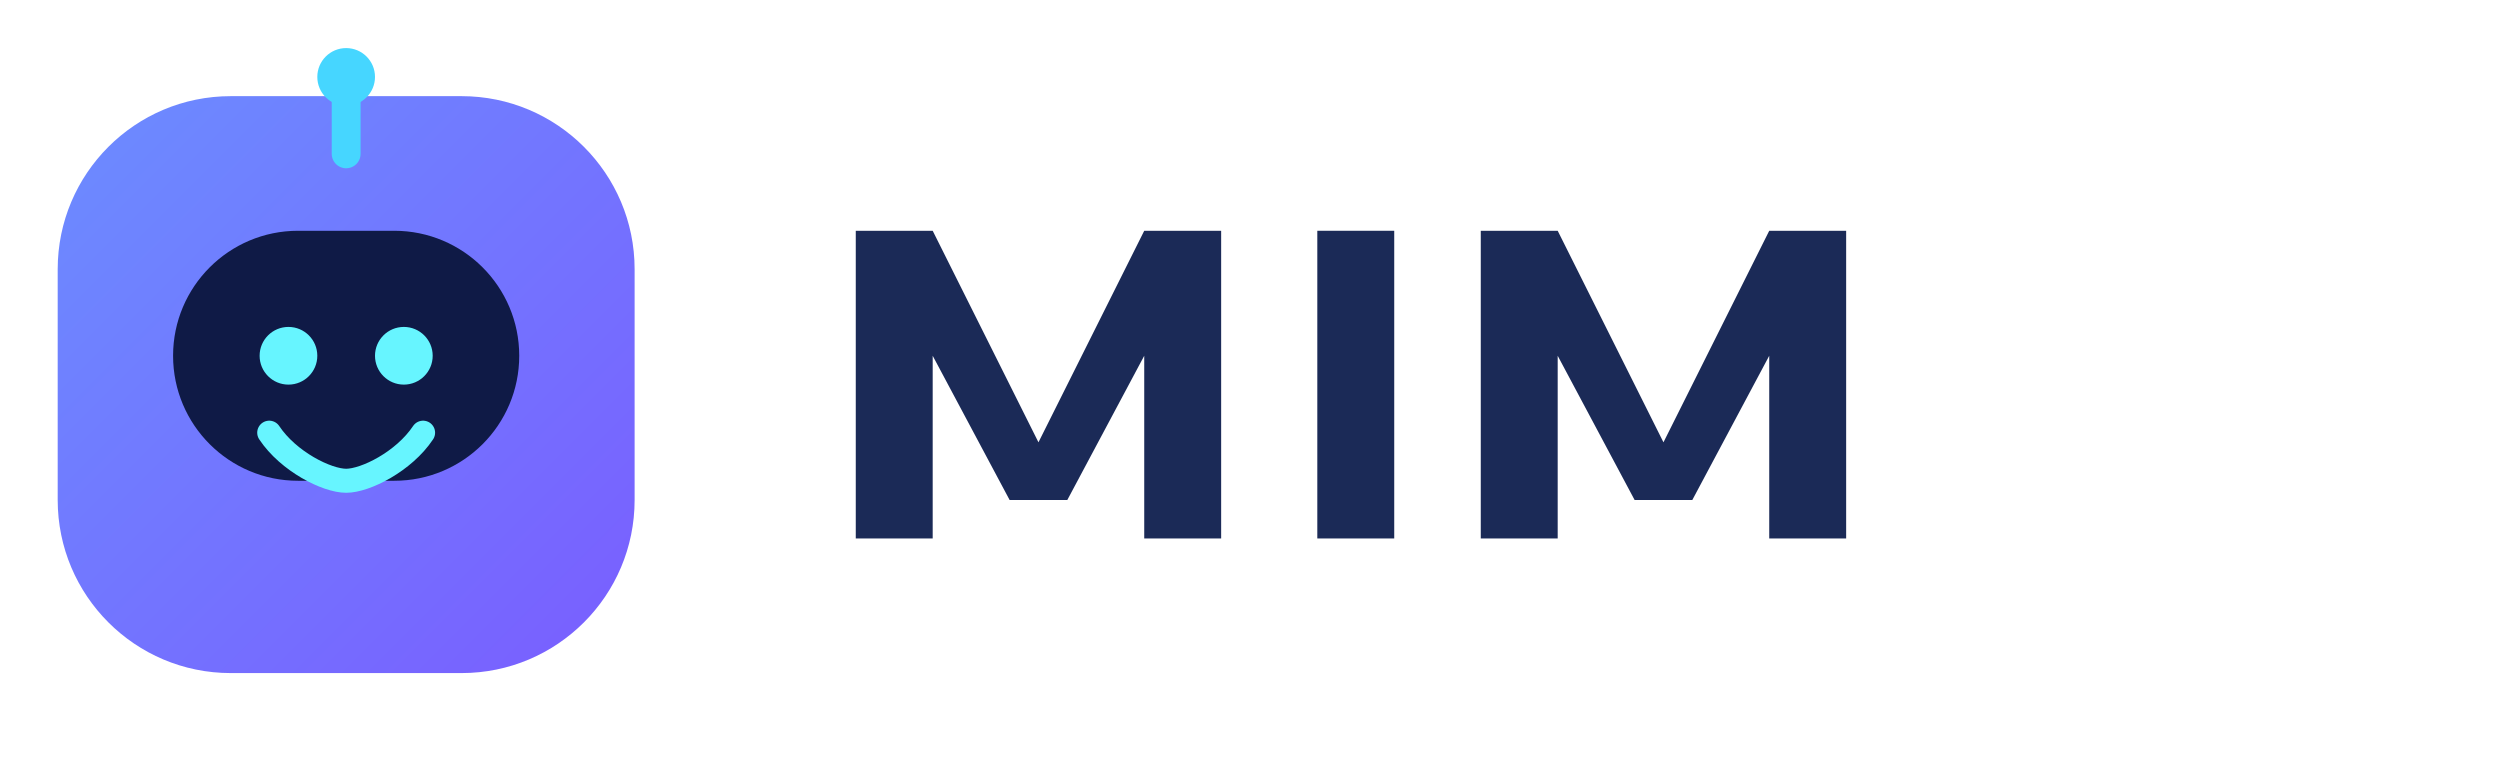
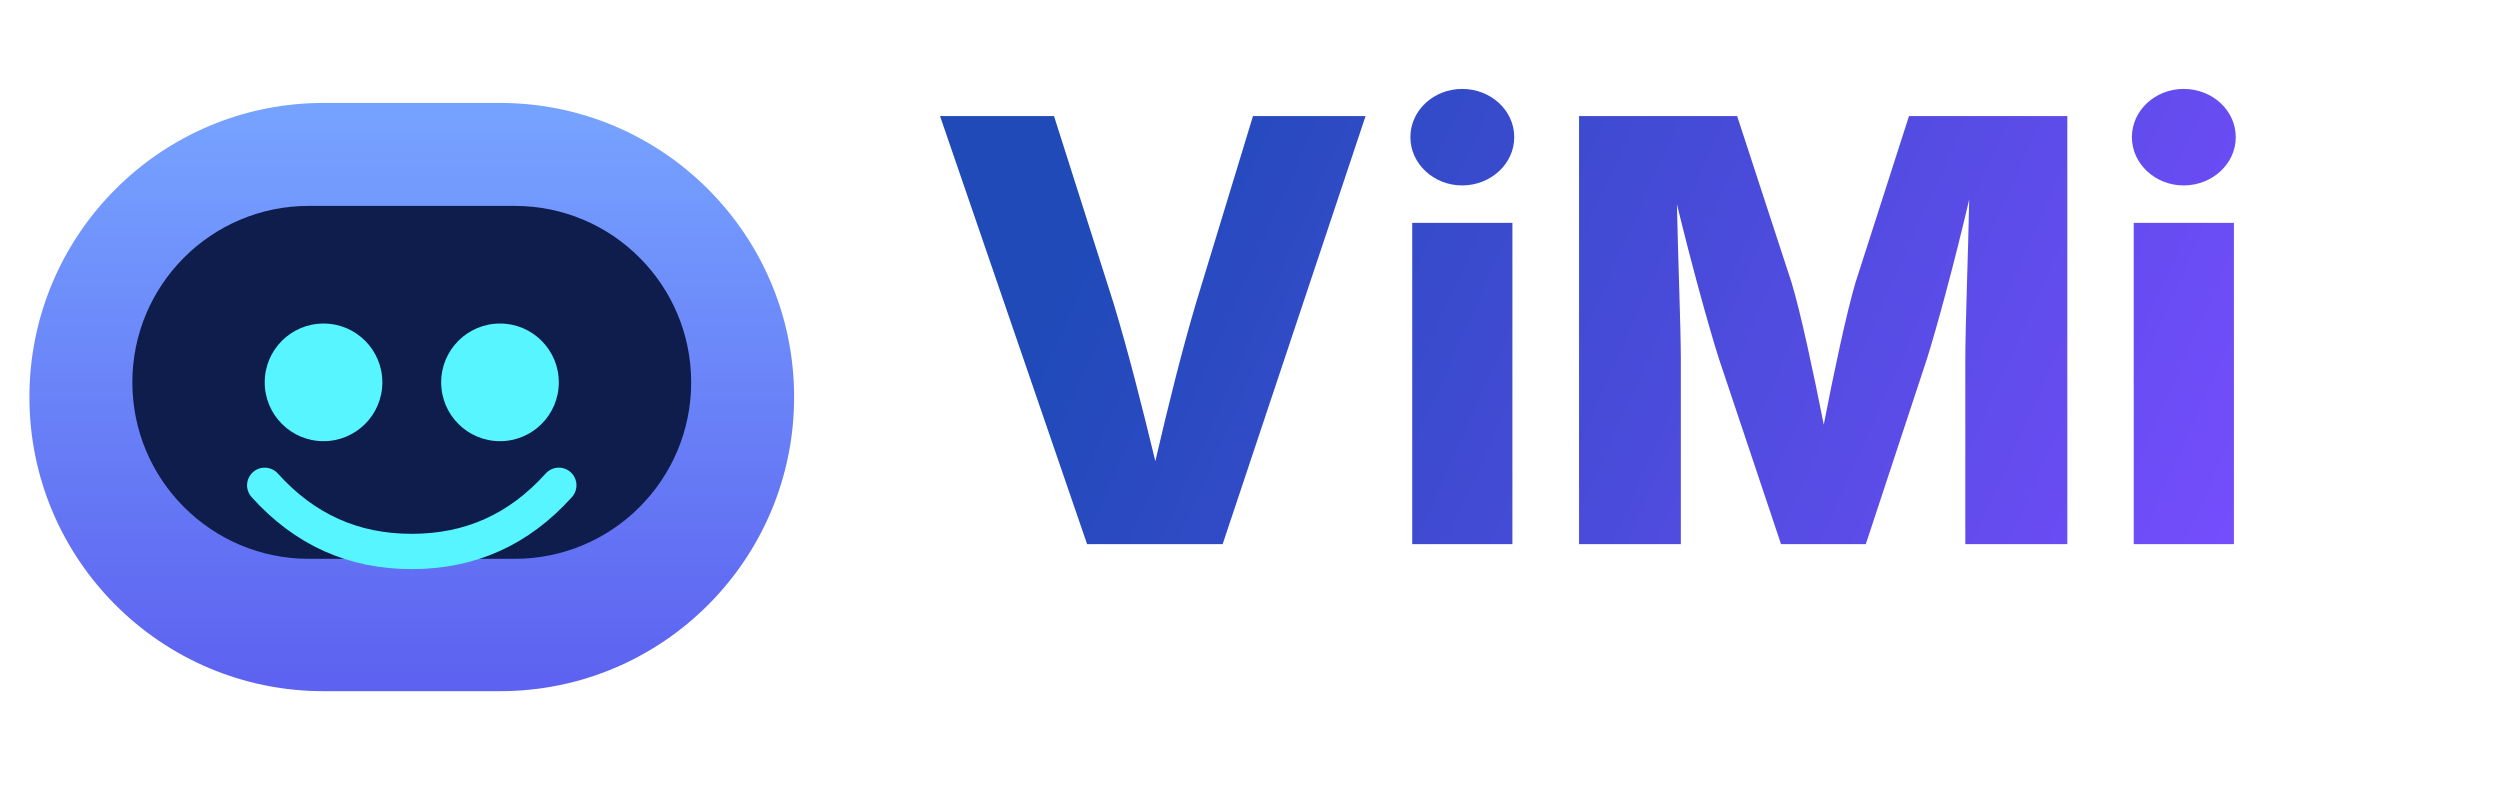
- <svg xmlns="http://www.w3.org/2000/svg" width="260" height="80" viewBox="0 0 260 80" fill="none">
+ <svg xmlns="http://www.w3.org/2000/svg" width="170" height="54" viewBox="0 0 170 54" fill="none">
  <defs>
-     <linearGradient id="g" x1="10" y1="10" x2="70" y2="70" gradientUnits="userSpaceOnUse">
-       <stop stop-color="#6C8BFF" />
-       <stop offset="1" stop-color="#7A5CFF" />
+     <linearGradient id="g1" x1="28" y1="8" x2="28" y2="46" gradientUnits="userSpaceOnUse">
+       <stop stop-color="#76A2FF" />
+       <stop offset="1" stop-color="#5D63F0" />
+     </linearGradient>
+     <linearGradient id="g2" x1="76" y1="10" x2="152" y2="44" gradientUnits="userSpaceOnUse">
+       <stop stop-color="#1F4AB8" />
+       <stop offset="1" stop-color="#784DFF" />
    </linearGradient>
  </defs>
-   <rect x="6" y="10" width="60" height="60" rx="18" fill="url(#g)" />
-   <rect x="18" y="24" width="36" height="26" rx="13" fill="#0F1A46" />
-   <circle cx="30" cy="37" r="3" fill="#67F5FF" />
-   <circle cx="42" cy="37" r="3" fill="#67F5FF" />
-   <path d="M28 45C30 48 34 50 36 50C38 50 42 48 44 45" stroke="#67F5FF" stroke-width="2.5" stroke-linecap="round" />
-   <path d="M36 16V10" stroke="#46D6FF" stroke-width="3" stroke-linecap="round" />
-   <circle cx="36" cy="8" r="3" fill="#46D6FF" />
-   <path d="M89 56V24H97L108 46L119 24H127V56H119V37L111 52H105L97 37V56H89Z" fill="#1B2A57" />
-   <path d="M137 56V24H145V56H137Z" fill="#1B2A57" />
-   <path d="M154 56V24H162L173 46L184 24H192V56H184V37L176 52H170L162 37V56H154Z" fill="#1B2A57" />
+   <rect x="2" y="7" width="52" height="40" rx="20" fill="url(#g1)" />
+   <rect x="9" y="14" width="38" height="24" rx="12" fill="#0E1D4C" />
+   <circle cx="22" cy="26" r="4" fill="#57F5FF" />
+   <circle cx="34" cy="26" r="4" fill="#57F5FF" />
+   <path d="M18 33C20.7 36 24 37.5 28 37.5C32 37.5 35.3 36 38 33" stroke="#57F5FF" stroke-width="2.4" stroke-linecap="round" />
+   <text x="63" y="37" fill="url(#g2)" font-family="Inter,Segoe UI,sans-serif" font-weight="800" font-size="40">ViMi</text>
</svg>
